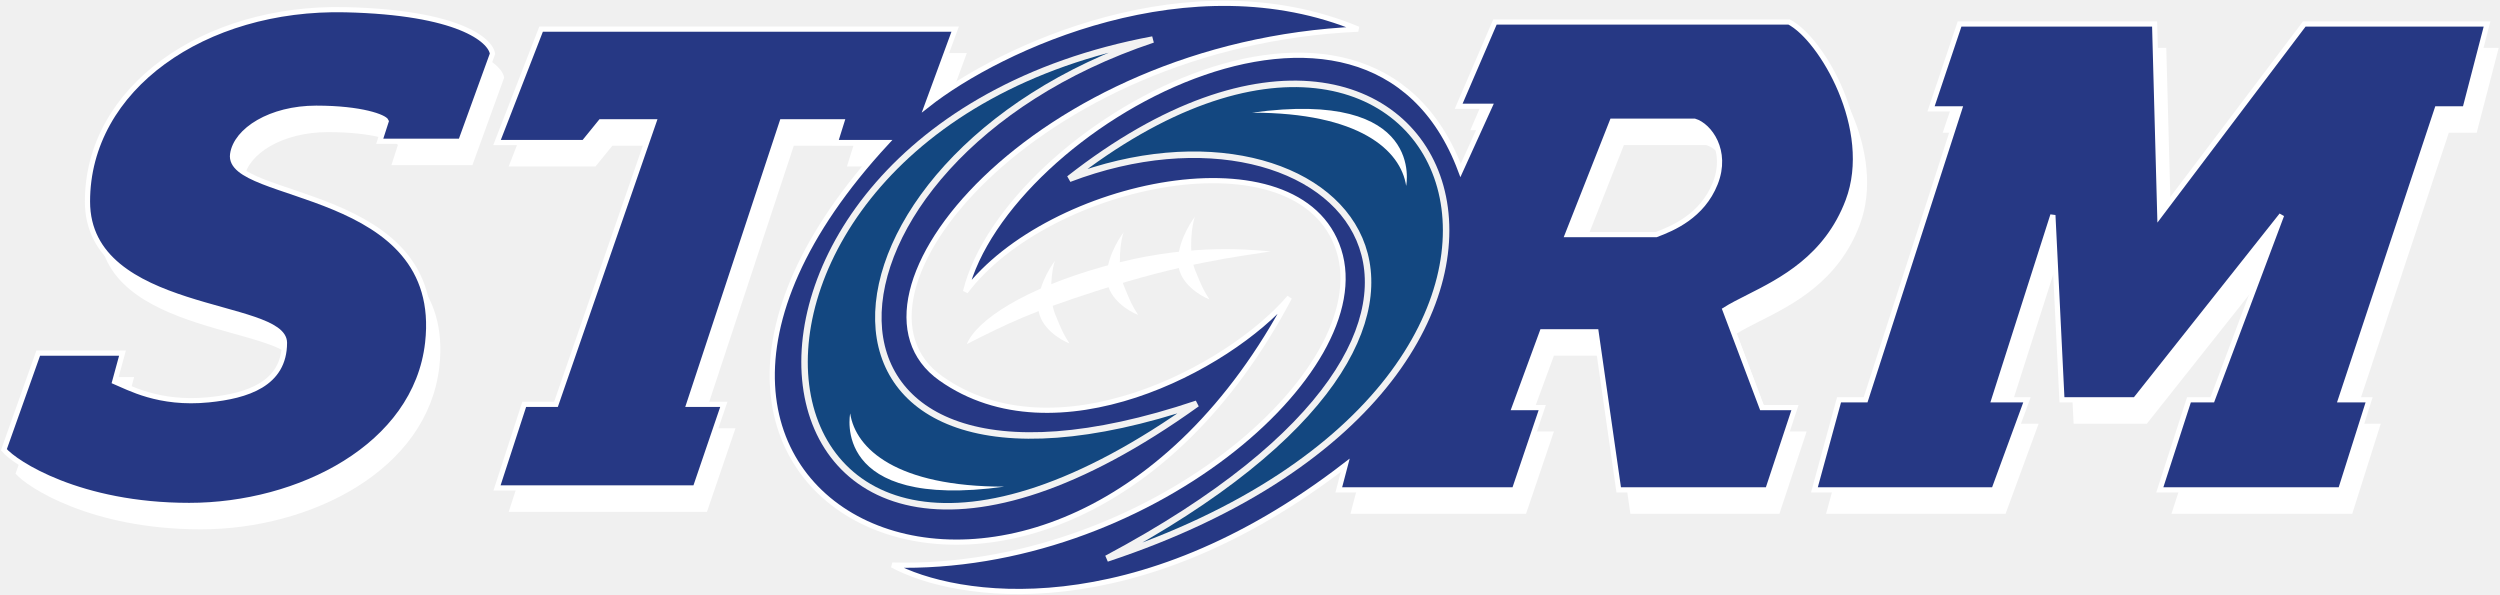
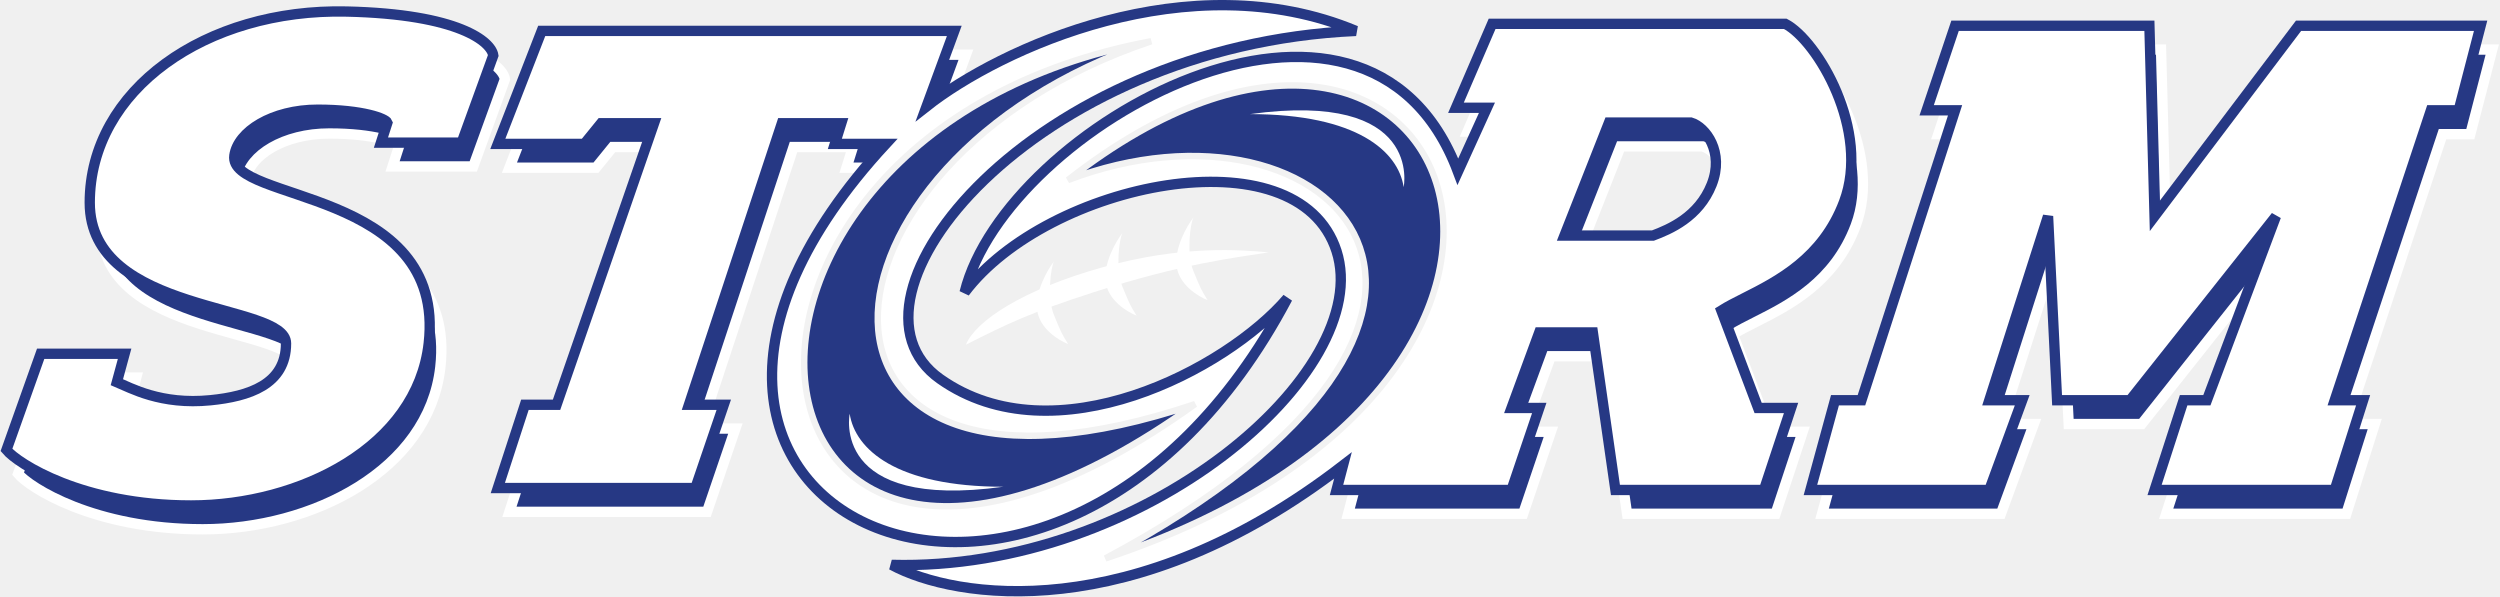
- <svg xmlns="http://www.w3.org/2000/svg" width="1929" height="459" viewBox="0 0 1929 459" fill="none">
-   <path d="M153 354H0L21 289.5H45.5L121 71.5H80L67 87.5H0L34 0H353.5L332 58.5L300.5 87.5H261L266 71.5H220L148 289.5H175L153 354Z" transform="translate(392.5 40.9365)" fill="white" />
-   <path d="M26.5 265.072L0 339.572C8.833 350.072 58.5 382.572 143 382.572C227.5 382.572 318 337.072 327 257.072C340.612 136.072 171.407 148.072 176.5 111.572C179.081 93.072 205.8 76.072 241 76.072C276.2 76.072 293.833 83.072 295 86.072L290 101.572H352.5L377 34.072C375.5 23.572 350.7 2.072 263.5 0.072C154.5 -2.428 64.5 60.572 64.5 148.072C64.5 235.572 216.5 225.073 216.5 257.072C216.5 289.072 187.5 298.122 158 301.072C119.5 304.922 96 291.405 85.5 287.072L91.5 265.072H26.5Z" transform="translate(12 25.8652)" fill="white" />
-   <path d="M19 290L0 359.5H138.5L164 290H138.5L184 147.5L191 290H247.5L360.5 147.5L307 290H289L266.5 359.5H406L428 290H406L480.5 65.5H502L519 0H378L266.5 147.5L262.5 0H112L90 65.5H112L39.5 290H19Z" transform="translate(1409 36.9375)" fill="white" />
-   <path fill-rule="evenodd" clip-rule="evenodd" d="M94 114.5L116.5 65H92.5L120.5 0H347.5C372.333 12.833 413.8 82.8 393 138C376.512 181.755 341.552 199.393 315.812 212.38C309.078 215.776 302.976 218.855 298 222L326.5 297.5H352L331 361H216L198.5 239H157L135.5 297.5H157L135.5 361H0L5 342L94 114.5ZM176.5 164L211 76.5H274.5C285.833 79.833 300.5 99.3 290.5 124.5C280.5 149.7 257.833 159.167 245 164H176.5Z" transform="translate(1042 35.4375)" fill="white" />
-   <path d="M0.178 37.5C1.778 51.9 16.844 61.167 24.178 64C19.178 56 18.778 55.1 13.178 41.5C7.578 27.9 10.844 4.333 13.178 0C8.178 6.5 -1.422 23.1 0.178 37.5Z" transform="translate(801 201)" fill="white" />
-   <path d="M0.178 37.5C1.778 51.9 16.844 61.167 24.178 64C19.178 56 18.778 55.1 13.178 41.5C7.578 27.9 10.844 4.333 13.178 0C8.178 6.5 -1.422 23.1 0.178 37.5Z" transform="translate(854 179)" fill="white" />
-   <path d="M0.178 37.5C1.778 51.9 16.844 61.167 24.178 64C19.178 56 18.778 55.1 13.178 41.5C7.578 27.9 10.844 4.333 13.178 0C8.178 6.5 -1.422 23.1 0.178 37.5Z" transform="translate(909 167)" fill="white" />
-   <path d="M153 373.936H0L21 309.436H45.5L121 91.436H80L67 107.436H0L34 19.936H353.5L332 78.437C388.5 33.938 535 -34.062 664.5 19.936C414.5 31.161 254 226.936 342.5 289.436C431 351.937 564.5 281.937 611.5 226.936C429.5 571.438 37.5 391.938 300.5 107.436H261L266 91.436H220L148 309.436H175L153 373.936Z" transform="translate(383.5 2.5625)" fill="#263884" stroke="white" stroke-width="4" />
-   <path d="M268.712 0C-9.787 93 -28.787 392.5 302.712 281C-63.788 544 -123.788 73.5 268.712 0Z" transform="translate(620.788 30.5)" fill="#134780" stroke="#F2F2F2" stroke-width="5" />
-   <path d="M26.5 265.072L0 339.572C8.833 350.072 58.5 382.572 143 382.572C227.5 382.572 318 337.072 327 257.072C340.612 136.072 171.407 148.072 176.5 111.572C179.081 93.072 205.8 76.072 241 76.072C276.2 76.072 293.833 83.072 295 86.072L290 101.572H352.5L377 34.072C375.5 23.572 350.7 2.072 263.5 0.072C154.5 -2.428 64.5 60.572 64.5 148.072C64.5 235.572 216.5 225.073 216.5 257.072C216.5 289.072 187.5 298.122 158 301.072C119.5 304.922 96 291.405 85.5 287.072L91.5 265.072H26.5Z" transform="translate(3 7.42773)" fill="#263884" stroke="white" stroke-width="4" />
-   <path d="M19 290L0 359.5H138.5L164 290H138.5L184 147.5L191 290H247.5L360.5 147.5L307 290H289L266.5 359.5H406L428 290H406L480.5 65.5H502L519 0H378L266.5 147.5L262.5 0H112L90 65.5H112L39.5 290H19Z" transform="translate(1400 18.5)" fill="#263884" stroke="white" stroke-width="4" />
-   <path d="M106 13.277C44.4 30.477 7.5 54.777 0 73.276C32.5 56.777 50 48.468 98.5 32.777C168.478 10.137 209.5 5.777 234.5 1.776C212.5 -0.224 167.6 -3.923 106 13.277Z" transform="translate(746 192.223)" fill="white" />
-   <path fill-rule="evenodd" clip-rule="evenodd" d="M438.5 114.5L461 65H437L465 0H692C716.833 12.833 758.3 82.8 737.5 138C721.012 181.755 686.052 199.393 660.312 212.38C653.578 215.776 647.476 218.855 642.5 222L671 297.5H696.5L675.5 361H560.5L543 239H501.5L480 297.5H501.5L480 361H344.5L349.5 342C187.1 467.2 48.833 445.5 0 419C195 424.28 374.618 269.5 344.5 176C314.382 82.5 120.5 123 56.5 208C88 80 367 -76 438.5 114.5ZM521 164L555.5 76.5H619C630.333 79.833 645 99.3 635 124.5C625 149.7 602.333 159.167 589.5 164H521Z" transform="translate(688.5 17)" fill="#263884" stroke="white" stroke-width="4" />
-   <path d="M0 73.299C297.5 -159.705 456.5 224.795 29 366.298C381.5 178.295 206 -5.205 0 73.299Z" transform="translate(825 64.7051)" fill="#134780" stroke="#F2F2F2" stroke-width="5" />
-   <path d="M0.544 0C0.544 0 -14.956 75 119.544 56.5C36.544 56.5 4.747 27.5 0.544 0Z" transform="translate(655.456 319)" fill="white" />
-   <path d="M0.544 0C0.544 0 -14.956 75 119.544 56.5C36.544 56.5 4.747 27.5 0.544 0Z" transform="translate(1085.54 143.436) rotate(-180)" fill="white" />
+ <svg xmlns="http://www.w3.org/2000/svg" width="1936" height="462" viewBox="0 0 1936 462" fill="none">
+   <path d="M153 354H0L21 289.5H45.5L121 71.5H80L67 87.5H0L34 0H353.5L332 58.5L300.5 87.5H261L266 71.5H220L148 289.5H175L153 354Z" transform="translate(394.5 42.374)" fill="#263884" stroke="white" stroke-width="8" />
+   <path d="M26.5 265.072L0 339.572C8.833 350.072 58.5 382.572 143 382.572C227.5 382.572 318 337.072 327 257.072C340.612 136.072 171.407 148.072 176.5 111.572C179.081 93.072 205.8 76.072 241 76.072C276.2 76.072 293.833 83.072 295 86.072L290 101.572H352.5L377 34.072C375.5 23.572 350.7 2.072 263.5 0.072C154.5 -2.428 64.5 60.572 64.5 148.072C64.5 235.572 216.5 225.073 216.5 257.072C216.5 289.072 187.5 298.122 158 301.072C119.5 304.922 96 291.405 85.5 287.072L91.5 265.072H26.5Z" transform="translate(14 27.3027)" fill="#263884" stroke="white" stroke-width="8" />
+   <path d="M19 290L0 359.5H138.5L164 290H138.5L184 147.5L191 290H247.5L360.5 147.5L307 290H289L266.5 359.5H406L428 290H406L480.5 65.5H502L519 0H378L266.5 147.5L262.5 0H112L90 65.5H112L39.5 290H19Z" transform="translate(1411 38.375)" fill="#263884" stroke="white" stroke-width="8" />
+   <path fill-rule="evenodd" clip-rule="evenodd" d="M94 114.5L116.5 65H92.5L120.5 0H347.5C372.333 12.833 413.8 82.8 393 138C376.512 181.755 341.552 199.393 315.812 212.38C309.078 215.776 302.976 218.855 298 222L326.5 297.5H352L331 361H216L198.5 239H157L135.5 297.5H157L135.5 361H0L5 342L94 114.5ZM176.5 164L211 76.5H274.5C285.833 79.833 300.5 99.3 290.5 124.5C280.5 149.7 257.833 159.167 245 164H176.5Z" transform="translate(1044 36.875)" fill="#263884" stroke="white" stroke-width="8" />
+   <path d="M0.178 37.5C1.778 51.9 16.844 61.167 24.178 64C19.178 56 18.778 55.1 13.178 41.5C7.578 27.9 10.844 4.333 13.178 0C8.178 6.5 -1.422 23.1 0.178 37.5Z" transform="translate(803 202.438)" fill="white" />
+   <path d="M0.178 37.5C1.778 51.9 16.844 61.167 24.178 64C19.178 56 18.778 55.1 13.178 41.5C7.578 27.9 10.844 4.333 13.178 0C8.178 6.5 -1.422 23.1 0.178 37.5Z" transform="translate(856 180.438)" fill="white" />
+   <path d="M0.178 37.5C1.778 51.9 16.844 61.167 24.178 64C19.178 56 18.778 55.1 13.178 41.5C7.578 27.9 10.844 4.333 13.178 0C8.178 6.5 -1.422 23.1 0.178 37.5Z" transform="translate(911 168.438)" fill="white" />
+   <path d="M153 373.936H0L21 309.436H45.5L121 91.436H80L67 107.436H0L34 19.936H353.5L332 78.437C388.5 33.938 535 -34.062 664.5 19.936C414.5 31.161 254 226.936 342.5 289.436C431 351.937 564.5 281.937 611.5 226.936C429.5 571.438 37.5 391.938 300.5 107.436H261L266 91.436H220L148 309.436H175L153 373.936Z" transform="translate(385.5 4)" fill="white" stroke="#263884" stroke-width="8" />
+   <path d="M268.712 0C-9.787 93 -28.787 392.5 302.712 281C-63.788 544 -123.788 73.5 268.712 0Z" transform="translate(622.788 31.9375)" fill="#263884" stroke="#F2F2F2" stroke-width="5" />
+   <path d="M26.5 265.072L0 339.572C8.833 350.072 58.5 382.572 143 382.572C227.5 382.572 318 337.072 327 257.072C340.612 136.072 171.407 148.072 176.5 111.572C179.081 93.072 205.8 76.072 241 76.072C276.2 76.072 293.833 83.072 295 86.072L290 101.572H352.5L377 34.072C375.5 23.572 350.7 2.072 263.5 0.072C154.5 -2.428 64.5 60.572 64.5 148.072C64.5 235.572 216.5 225.073 216.5 257.072C216.5 289.072 187.5 298.122 158 301.072C119.5 304.922 96 291.405 85.5 287.072L91.5 265.072H26.5Z" transform="translate(5 8.86523)" fill="white" stroke="#263884" stroke-width="8" />
+   <path d="M19 290L0 359.5H138.5L164 290H138.5L184 147.5L191 290H247.5L360.5 147.5L307 290H289L266.5 359.5H406L428 290H406L480.5 65.5H502L519 0H378L266.5 147.5L262.5 0H112L90 65.5H112L39.5 290H19Z" transform="translate(1402 19.9375)" fill="white" stroke="#263884" stroke-width="8" />
+   <path d="M106 13.277C44.4 30.477 7.5 54.777 0 73.276C32.5 56.777 50 48.468 98.5 32.777C168.478 10.137 209.5 5.777 234.5 1.776C212.5 -0.224 167.6 -3.923 106 13.277Z" transform="translate(748 193.66)" fill="white" />
+   <path fill-rule="evenodd" clip-rule="evenodd" d="M438.5 114.5L461 65H437L465 0H692C716.833 12.833 758.3 82.8 737.5 138C721.012 181.755 686.052 199.393 660.312 212.38C653.578 215.776 647.476 218.855 642.5 222L671 297.5H696.5L675.5 361H560.5L543 239H501.5L480 297.5H501.5L480 361H344.5L349.5 342C187.1 467.2 48.833 445.5 0 419C195 424.28 374.618 269.5 344.5 176C314.382 82.5 120.5 123 56.5 208C88 80 367 -76 438.5 114.5ZM521 164L555.5 76.5H619C630.333 79.833 645 99.3 635 124.5C625 149.7 602.333 159.167 589.5 164H521Z" transform="translate(690.5 18.4375)" fill="white" stroke="#263884" stroke-width="8" />
+   <path d="M0 73.299C297.5 -159.705 456.5 224.795 29 366.298C381.5 178.295 206 -5.205 0 73.299Z" transform="translate(827 66.1426)" fill="#263884" stroke="#F2F2F2" stroke-width="5" />
+   <path d="M0.544 0C0.544 0 -14.956 75 119.544 56.5C36.544 56.5 4.747 27.5 0.544 0Z" transform="translate(657.456 320.438)" fill="white" />
+   <path d="M0.544 0C0.544 0 -14.956 75 119.544 56.5C36.544 56.5 4.747 27.5 0.544 0Z" transform="translate(1087.54 144.873) rotate(-180)" fill="white" />
</svg>
